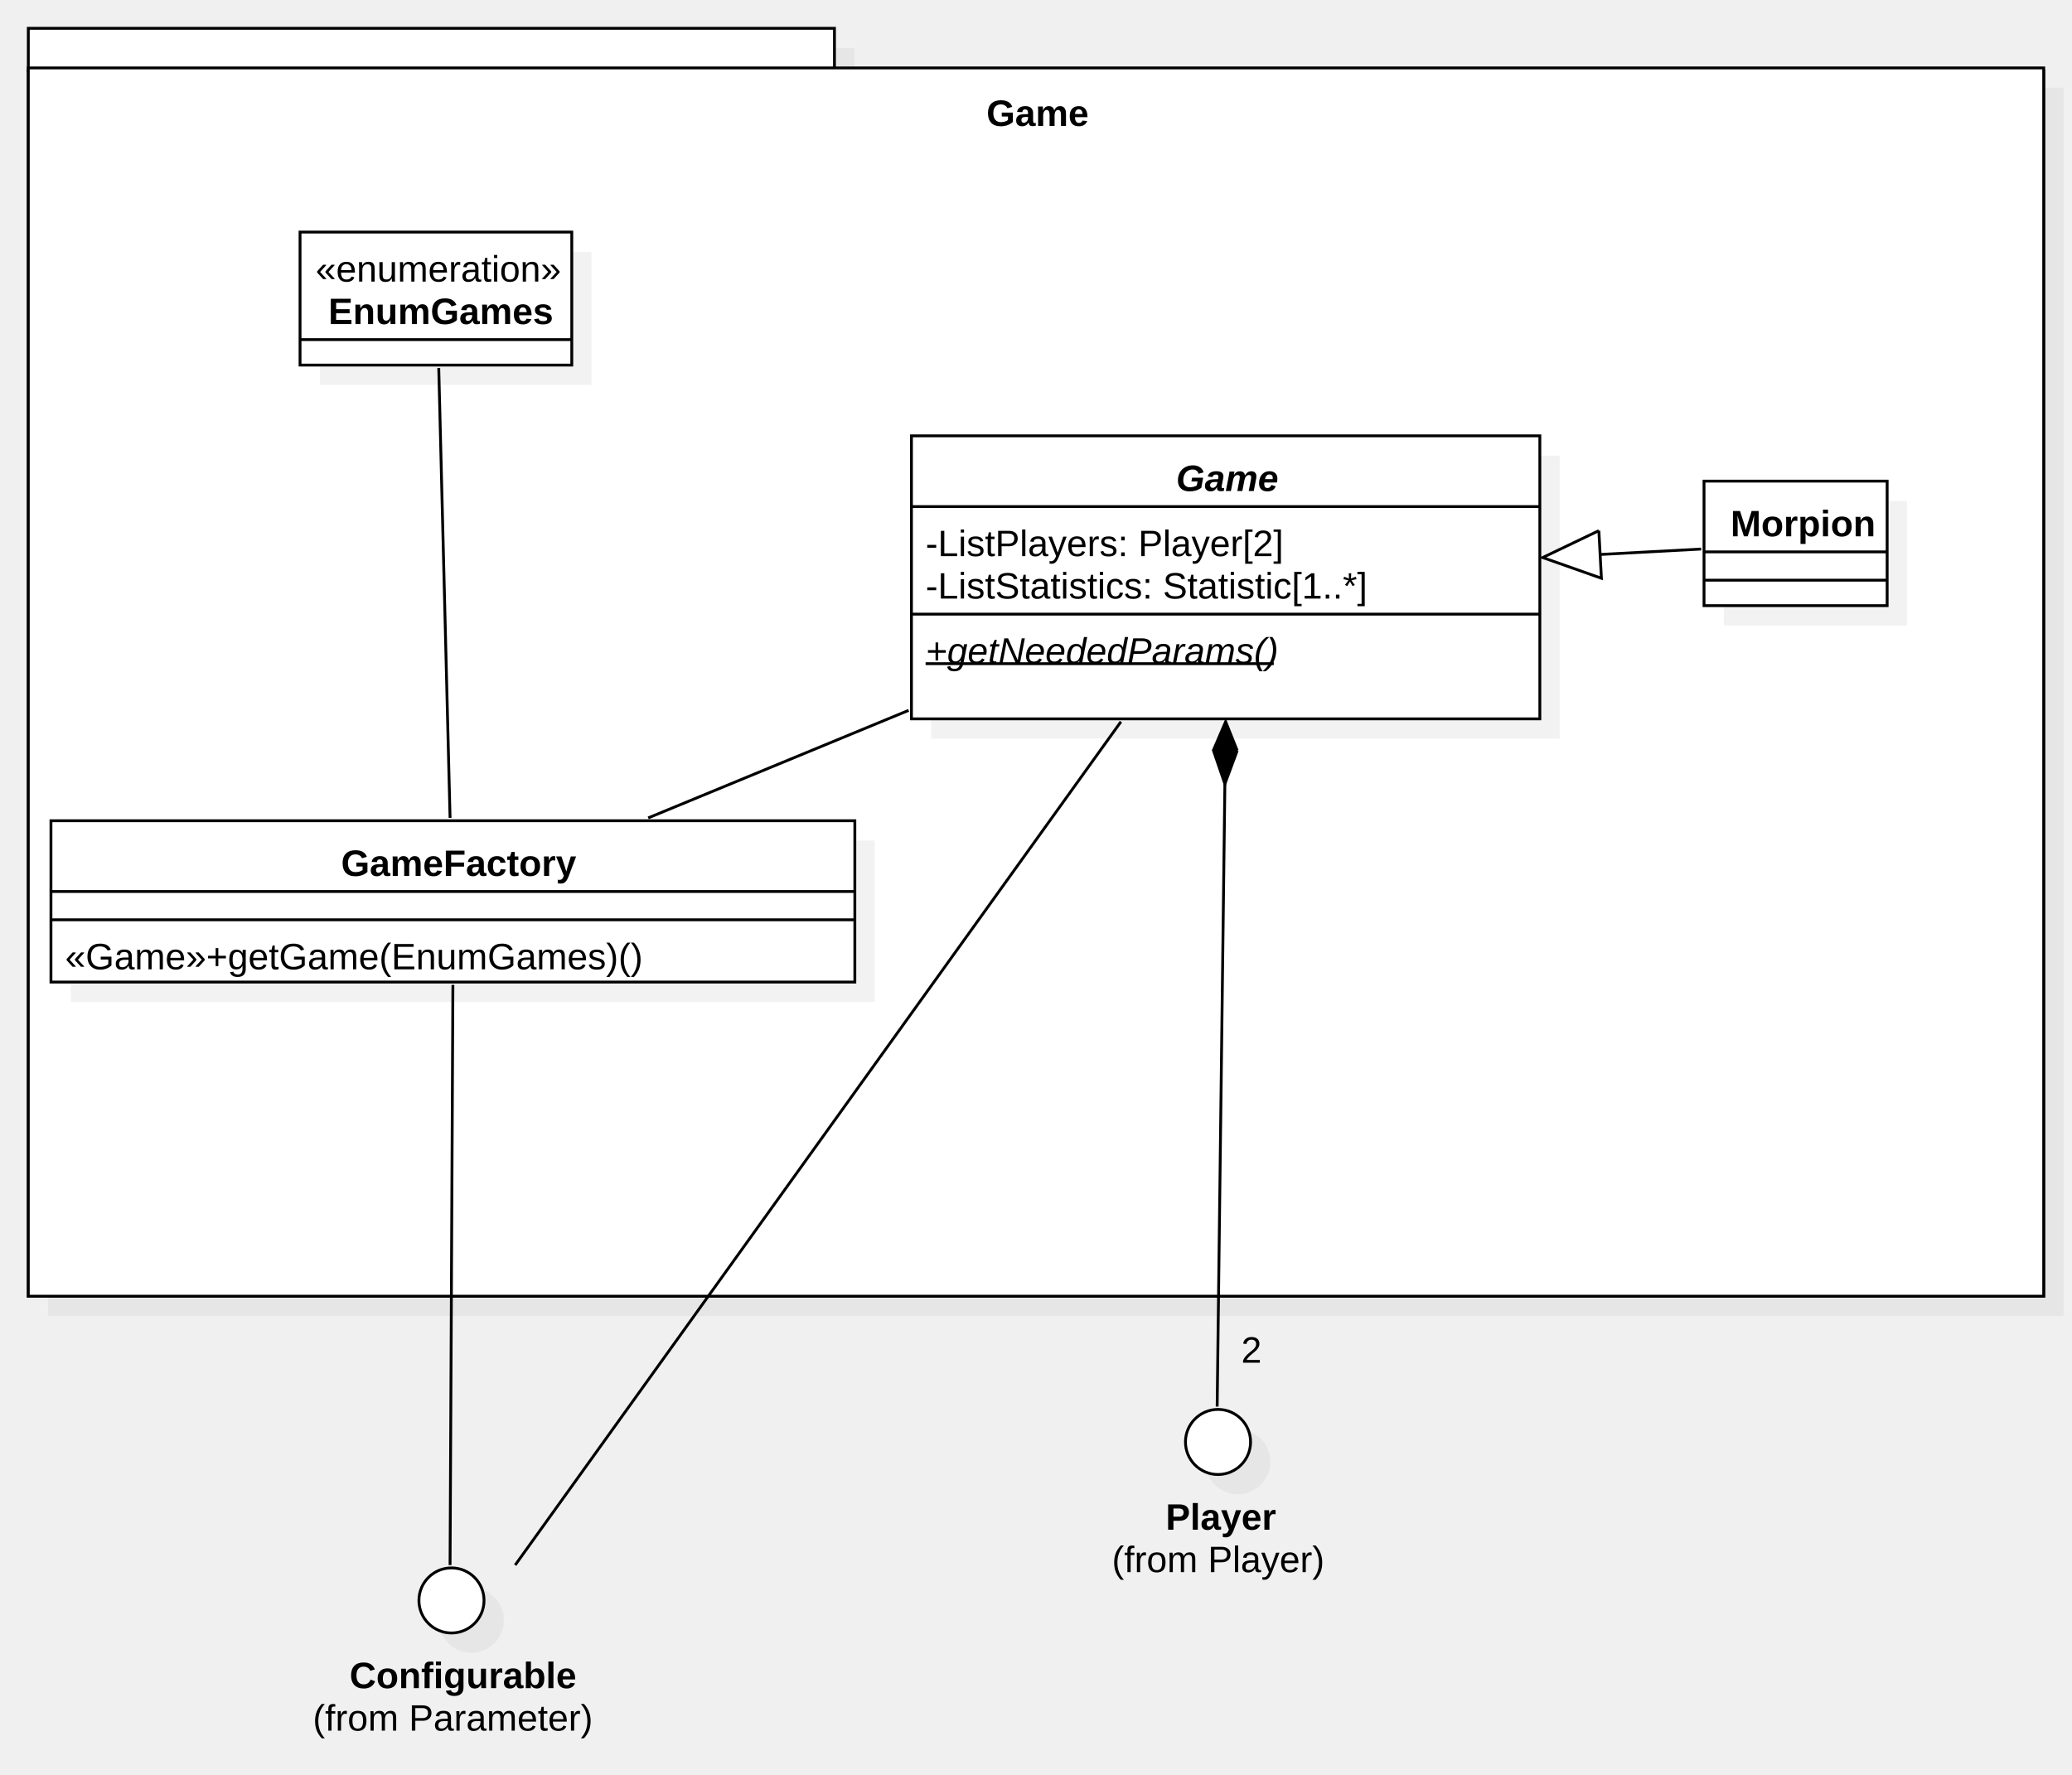
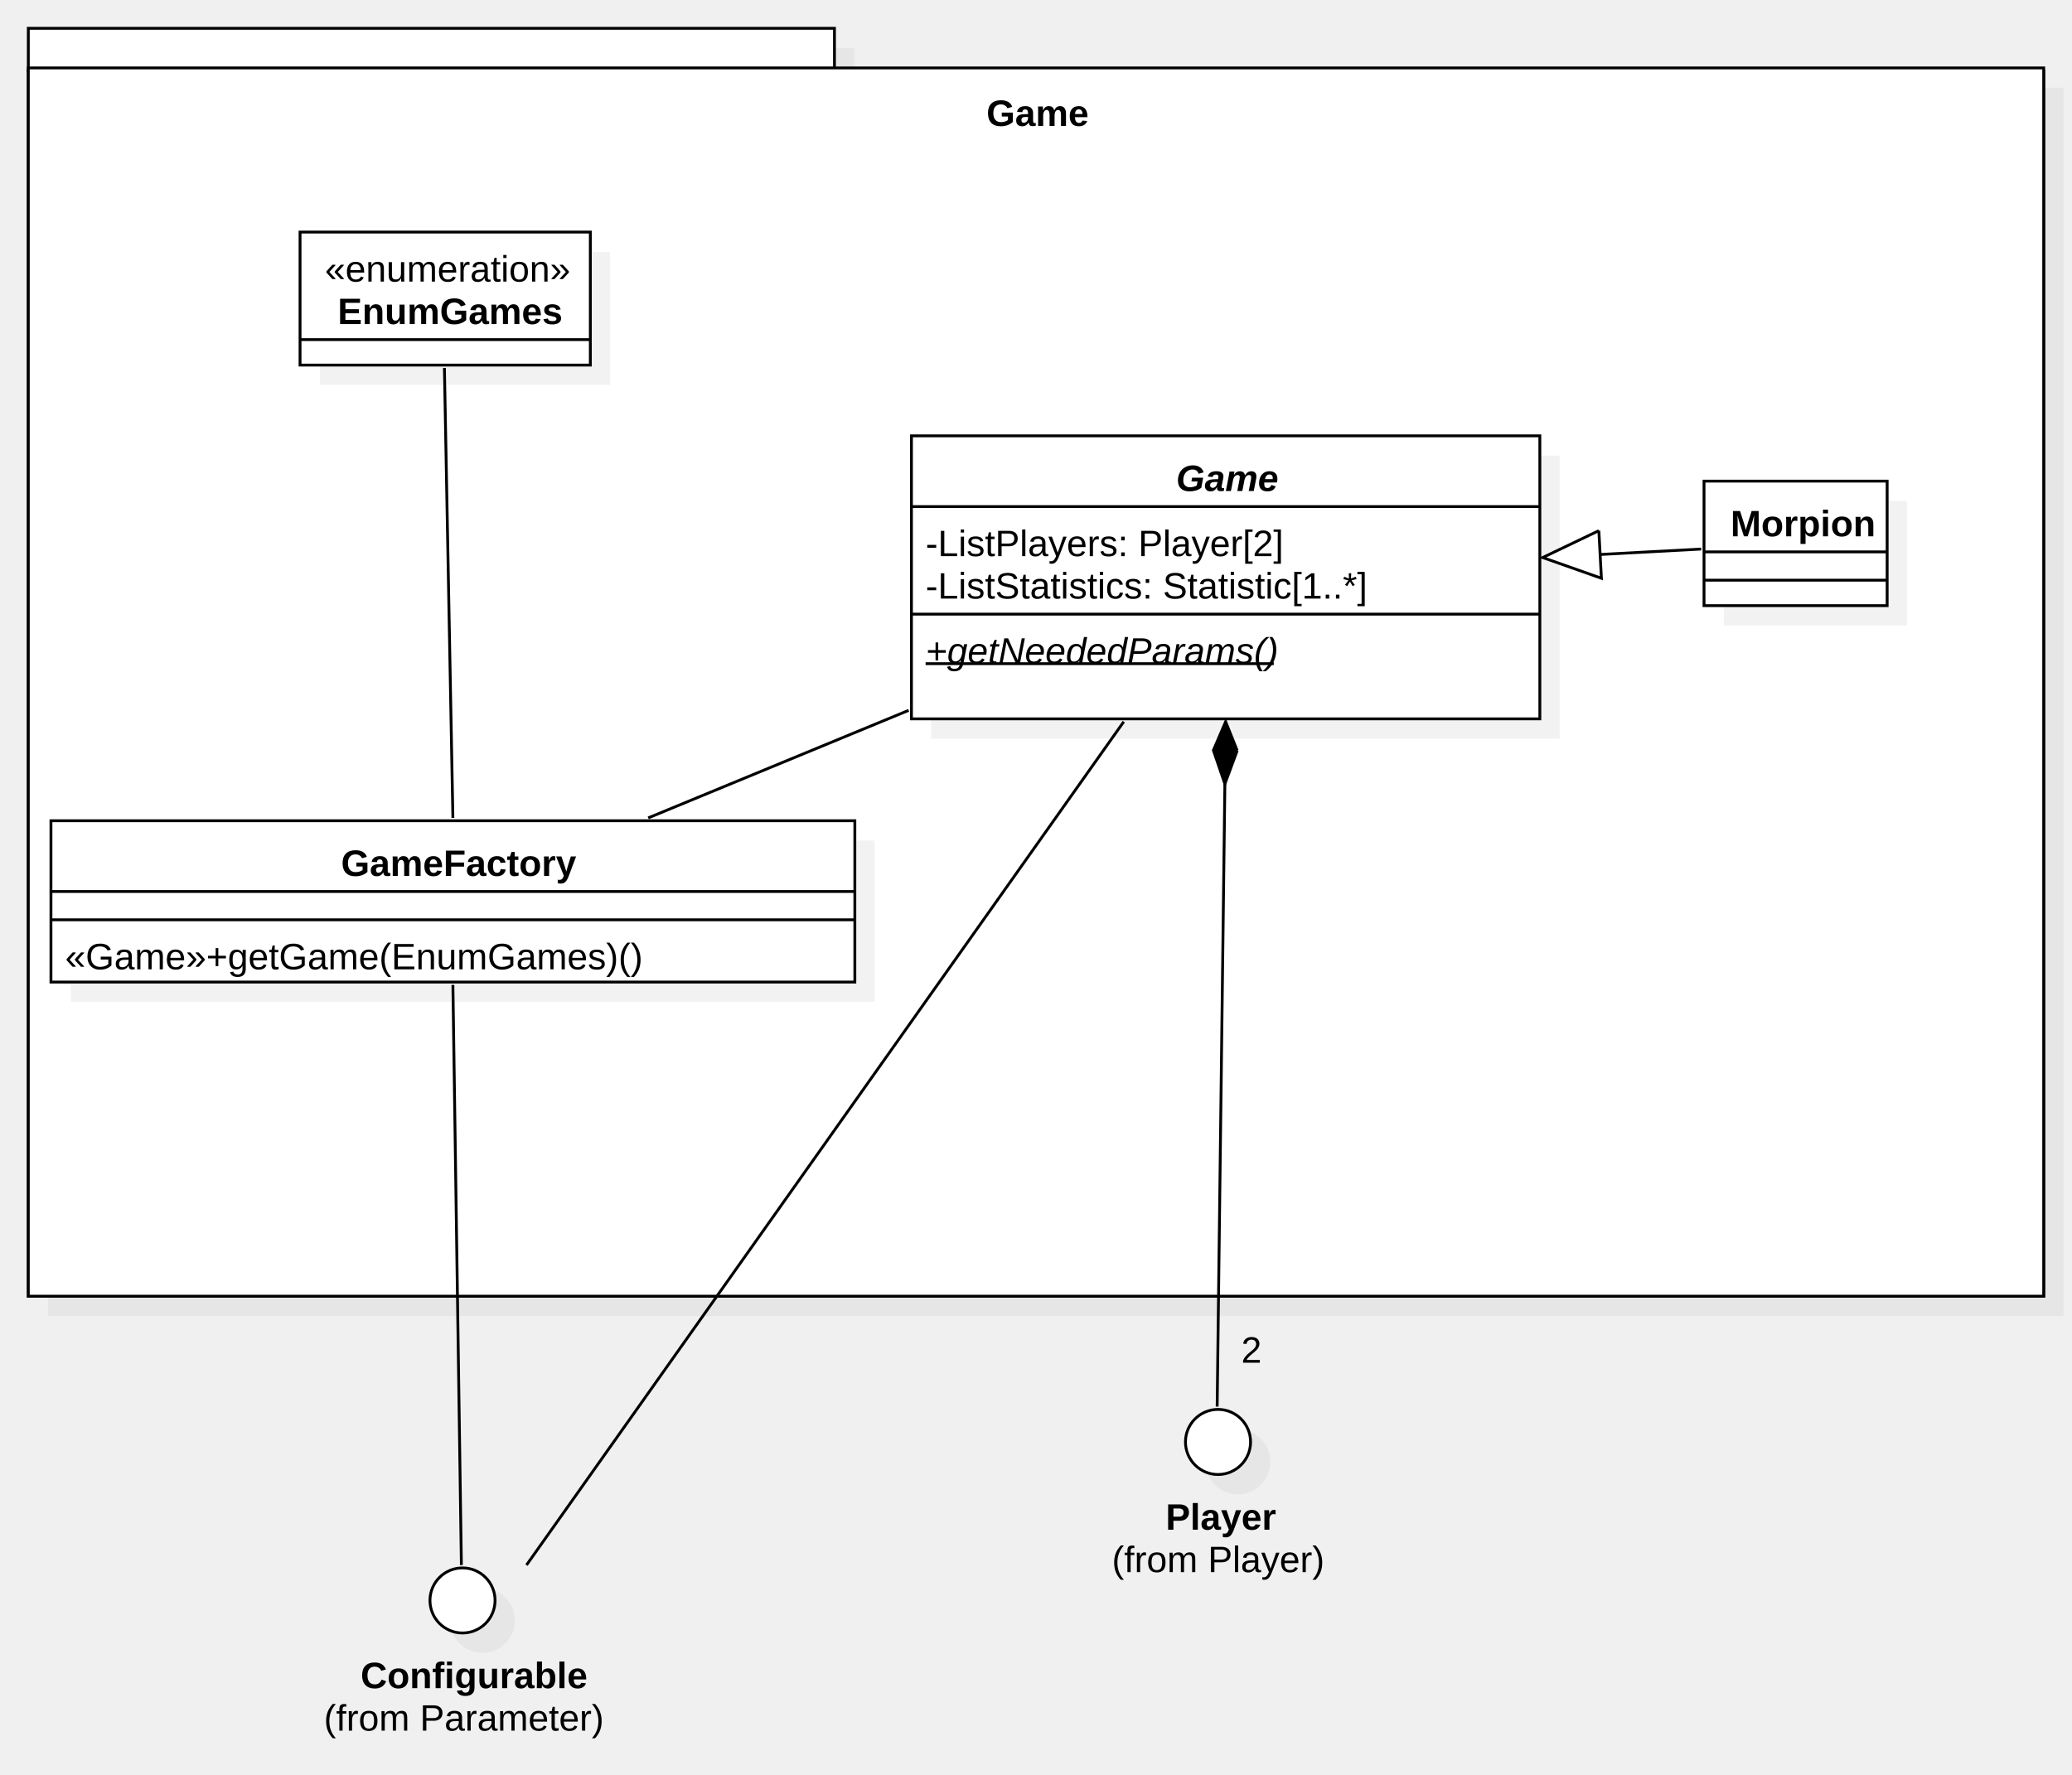
<svg xmlns="http://www.w3.org/2000/svg" version="1.1" width="732" height="627">
  <defs />
  <g>
    <g transform="translate(-38,-22) scale(1,1)">
      <rect fill="#C0C0C0" stroke="none" x="55" y="39" width="284.8" height="15" opacity="0.2" />
    </g>
    <g transform="translate(-38,-22) scale(1,1)">
      <rect fill="#C0C0C0" stroke="none" x="55" y="53" width="712" height="434" opacity="0.2" />
    </g>
    <g transform="translate(-38,-22) scale(1,1)">
      <rect fill="#ffffff" stroke="none" x="48" y="47" width="712" height="433" />
    </g>
    <g transform="translate(-38,-22) scale(1,1)">
      <path fill="none" stroke="#000000" d="M 48 47 L 760 47 L 760 480 L 48 480 L 48 47 Z Z" stroke-miterlimit="10" />
    </g>
    <g transform="translate(-38,-22) scale(1,1)">
      <rect fill="#ffffff" stroke="none" x="48" y="32" width="284.8" height="15" />
    </g>
    <g transform="translate(-38,-22) scale(1,1)">
      <path fill="none" stroke="#000000" d="M 48 32 L 332.8 32 L 332.8 47 L 48 47 L 48 32 Z Z" stroke-miterlimit="10" />
    </g>
    <g transform="translate(-38,-22) scale(1,1)">
      <rect fill="#ffffff" stroke="none" x="48" y="46" width="712" height="434" />
    </g>
    <g transform="translate(-38,-22) scale(1,1)">
      <path fill="none" stroke="#000000" d="M 48 46 L 760 46 L 760 480 L 48 480 L 48 46 Z Z" stroke-miterlimit="10" />
    </g>
    <g transform="translate(-38,-22) scale(1,1)">
      <g>
        <path fill="none" stroke="none" />
        <text fill="#000000" stroke="none" font-family="Arial" font-size="13px" font-style="normal" font-weight="bold" text-decoration="none" x="386.5" y="66.5">Game</text>
      </g>
    </g>
    <g transform="translate(-38,-22) scale(1,1)">
      <rect fill="#C0C0C0" stroke="none" x="367" y="183" width="222" height="100" opacity="0.2" />
    </g>
    <g transform="translate(-38,-22) scale(1,1)">
      <rect fill="#ffffff" stroke="none" x="360" y="176" width="222" height="100" />
    </g>
    <g transform="translate(-38,-22) scale(1,1)">
      <path fill="none" stroke="#000000" d="M 360 176 L 582 176 L 582 276 L 360 276 L 360 176 Z Z" stroke-miterlimit="10" />
    </g>
    <g transform="translate(-38,-22) scale(1,1)">
      <path fill="none" stroke="#000000" d="M 360 201 L 582 201" stroke-miterlimit="10" />
    </g>
    <g transform="translate(-38,-22) scale(1,1)">
      <path fill="none" stroke="#000000" d="M 360 239 L 582 239" stroke-miterlimit="10" />
    </g>
    <g transform="translate(-38,-22) scale(1,1)">
      <g>
        <path fill="none" stroke="none" />
        <text fill="#000000" stroke="none" font-family="Arial" font-size="13px" font-style="italic" font-weight="bold" text-decoration="none" x="453.5" y="195.5">Game</text>
      </g>
    </g>
    <g transform="translate(-38,-22) scale(1,1)">
      <g>
        <path fill="none" stroke="none" />
        <text fill="#000000" stroke="none" font-family="Arial" font-size="13px" font-style="normal" font-weight="normal" text-decoration="none" x="365" y="218.5">-ListPlayers: Player[2]</text>
      </g>
    </g>
    <g transform="translate(-38,-22) scale(1,1)">
      <g>
        <path fill="none" stroke="none" />
        <text fill="#000000" stroke="none" font-family="Arial" font-size="13px" font-style="normal" font-weight="normal" text-decoration="none" x="365" y="233.5">-ListStatistics: Statistic[1..*]</text>
      </g>
    </g>
    <g transform="translate(-38,-22) scale(1,1)">
      <g>
        <path fill="none" stroke="none" />
        <text fill="#000000" stroke="none" font-family="Arial" font-size="13px" font-style="italic" font-weight="normal" text-decoration="none" x="365" y="256.5">+getNeededParams()</text>
        <path fill="none" stroke="#000000" d="M 365 256.5 L 488 256.5" stroke-miterlimit="10" />
      </g>
    </g>
    <g transform="translate(-38,-22) scale(1,1)">
      <rect fill="#C0C0C0" stroke="none" x="647" y="199" width="64.694" height="44" opacity="0.2" />
    </g>
    <g transform="translate(-38,-22) scale(1,1)">
      <rect fill="#ffffff" stroke="none" x="640" y="192" width="64.694" height="44" />
    </g>
    <g transform="translate(-38,-22) scale(1,1)">
      <path fill="none" stroke="#000000" d="M 640 192 L 704.694 192 L 704.694 236 L 640 236 L 640 192 Z Z" stroke-miterlimit="10" />
    </g>
    <g transform="translate(-38,-22) scale(1,1)">
      <path fill="none" stroke="#000000" d="M 640 217 L 704.694 217" stroke-miterlimit="10" />
    </g>
    <g transform="translate(-38,-22) scale(1,1)">
      <path fill="none" stroke="#000000" d="M 640 227 L 704.694 227" stroke-miterlimit="10" />
    </g>
    <g transform="translate(-38,-22) scale(1,1)">
      <g>
        <path fill="none" stroke="none" />
        <text fill="#000000" stroke="none" font-family="Arial" font-size="13px" font-style="normal" font-weight="bold" text-decoration="none" x="649.347" y="211.5">Morpion</text>
      </g>
    </g>
    <g transform="translate(-38,-22) scale(1,1)">
      <path fill="none" stroke="#000000" d="M 639 216 L 583 219" stroke-miterlimit="10" />
    </g>
    <g transform="translate(-38,-22) scale(1,1)">
      <path fill="#FFFFFF" stroke="none" d="M 602.846 209.506 L 583 219 L 603.747 226.32" />
    </g>
    <g transform="translate(-38,-22) scale(1,1)">
      <path fill="none" stroke="#000000" d="M 602.846 209.506 L 583 219 L 603.747 226.32 L 602.846 209.506" stroke-miterlimit="10" />
    </g>
    <g transform="translate(-38,-22) scale(1,1)">
      <path fill="#C0C0C0" stroke="none" d="M 463.803 538.5 C 463.803 532.149 468.952 527 475.303 527 C 481.654 527 486.803 532.149 486.803 538.5 C 486.803 544.851 481.654 550 475.303 550 C 468.952 550 463.803 544.851 463.803 538.5 Z" opacity="0.2" />
    </g>
    <g transform="translate(-38,-22) scale(1,1)">
      <path fill="#ffffff" stroke="none" d="M 456.803 531.5 C 456.803 525.149 461.952 520 468.303 520 C 474.654 520 479.803 525.149 479.803 531.5 C 479.803 537.851 474.654 543 468.303 543 C 461.952 543 456.803 537.851 456.803 531.5 Z" />
    </g>
    <g transform="translate(-38,-22) scale(1,1)">
      <path fill="none" stroke="#000000" d="M 456.803 531.5 C 456.803 525.149 461.952 520 468.303 520 C 474.654 520 479.803 525.149 479.803 531.5 C 479.803 537.851 474.654 543 468.303 543 C 461.952 543 456.803 537.851 456.803 531.5 Z" stroke-miterlimit="10" />
    </g>
    <g transform="translate(-38,-22) scale(1,1)">
      <g>
        <path fill="none" stroke="none" />
        <text fill="#000000" stroke="none" font-family="Arial" font-size="13px" font-style="normal" font-weight="bold" text-decoration="none" x="449.803" y="562.5">Player</text>
      </g>
    </g>
    <g transform="translate(-38,-22) scale(1,1)">
      <g>
        <path fill="none" stroke="none" />
        <text fill="#000000" stroke="none" font-family="Arial" font-size="13px" font-style="normal" font-weight="normal" text-decoration="none" x="430.803" y="577.5">(from Player)</text>
      </g>
    </g>
    <g transform="translate(-38,-22) scale(1,1)">
      <path fill="none" stroke="#000000" d="M 468 519 L 471 277" stroke-miterlimit="10" />
    </g>
    <g transform="translate(-38,-22) scale(1,1)">
      <path fill="#000000" stroke="none" d="M 475.083 287.214 L 471 277 L 466.665 287.11 L 470.727 298.998" />
    </g>
    <g transform="translate(-38,-22) scale(1,1)">
      <path fill="none" stroke="#000000" d="M 475.083 287.214 L 471 277 L 466.665 287.11 L 470.727 298.998 L 475.083 287.214" stroke-miterlimit="10" />
    </g>
    <g transform="translate(-38,-22) scale(1,1)">
      <g>
        <path fill="none" stroke="none" />
        <text fill="#000000" stroke="none" font-family="Arial" font-size="13px" font-style="normal" font-weight="normal" text-decoration="none" x="476.5" y="503.5">2</text>
      </g>
    </g>
    <g transform="translate(-38,-22) scale(1,1)">
-       <rect fill="#C0C0C0" stroke="none" x="151" y="111" width="96" height="47" opacity="0.2" />
-     </g>
-     <g transform="translate(-38,-22) scale(1,1)">
-       <rect fill="#ffffff" stroke="none" x="144" y="104" width="96" height="47" />
-     </g>
-     <g transform="translate(-38,-22) scale(1,1)">
-       <path fill="none" stroke="#000000" d="M 144 104 L 240 104 L 240 151 L 144 151 L 144 104 Z Z" stroke-miterlimit="10" />
-     </g>
-     <g transform="translate(-38,-22) scale(1,1)">
-       <path fill="none" stroke="#000000" d="M 144 142 L 240 142" stroke-miterlimit="10" />
-     </g>
-     <g transform="translate(-38,-22) scale(1,1)">
-       <g>
-         <path fill="none" stroke="none" />
-         <text fill="#000000" stroke="none" font-family="Arial" font-size="13px" font-style="normal" font-weight="normal" text-decoration="none" x="149.5" y="121.5">«enumeration»</text>
-       </g>
-     </g>
-     <g transform="translate(-38,-22) scale(1,1)">
-       <g>
-         <path fill="none" stroke="none" />
-         <text fill="#000000" stroke="none" font-family="Arial" font-size="13px" font-style="normal" font-weight="bold" text-decoration="none" x="154" y="136.5">EnumGames</text>
+       <rect fill="#C0C0C0" stroke="none" x="151" y="111" width="102.552" height="47" opacity="0.2" />
+     </g>
+     <g transform="translate(-38,-22) scale(1,1)">
+       <rect fill="#ffffff" stroke="none" x="144" y="104" width="102.552" height="47" />
+     </g>
+     <g transform="translate(-38,-22) scale(1,1)">
+       <path fill="none" stroke="#000000" d="M 144 104 L 246.552 104 L 246.552 151 L 144 151 L 144 104 Z Z" stroke-miterlimit="10" />
+     </g>
+     <g transform="translate(-38,-22) scale(1,1)">
+       <path fill="none" stroke="#000000" d="M 144 142 L 246.552 142" stroke-miterlimit="10" />
+     </g>
+     <g transform="translate(-38,-22) scale(1,1)">
+       <g>
+         <path fill="none" stroke="none" />
+         <text fill="#000000" stroke="none" font-family="Arial" font-size="13px" font-style="normal" font-weight="normal" text-decoration="none" x="152.776" y="121.5">«enumeration»</text>
+       </g>
+     </g>
+     <g transform="translate(-38,-22) scale(1,1)">
+       <g>
+         <path fill="none" stroke="none" />
+         <text fill="#000000" stroke="none" font-family="Arial" font-size="13px" font-style="normal" font-weight="bold" text-decoration="none" x="157.276" y="136.5">EnumGames</text>
      </g>
    </g>
    <g transform="translate(-38,-22) scale(1,1)">
      <rect fill="#C0C0C0" stroke="none" x="63" y="319" width="284" height="57" opacity="0.2" />
    </g>
    <g transform="translate(-38,-22) scale(1,1)">
      <rect fill="#ffffff" stroke="none" x="56" y="312" width="284" height="57" />
    </g>
    <g transform="translate(-38,-22) scale(1,1)">
      <path fill="none" stroke="#000000" d="M 56 312 L 340 312 L 340 369 L 56 369 L 56 312 Z Z" stroke-miterlimit="10" />
    </g>
    <g transform="translate(-38,-22) scale(1,1)">
      <path fill="none" stroke="#000000" d="M 56 337 L 340 337" stroke-miterlimit="10" />
    </g>
    <g transform="translate(-38,-22) scale(1,1)">
      <path fill="none" stroke="#000000" d="M 56 347 L 340 347" stroke-miterlimit="10" />
    </g>
    <g transform="translate(-38,-22) scale(1,1)">
      <g>
        <path fill="none" stroke="none" />
        <text fill="#000000" stroke="none" font-family="Arial" font-size="13px" font-style="normal" font-weight="bold" text-decoration="none" x="158.5" y="331.5">GameFactory</text>
      </g>
    </g>
    <g transform="translate(-38,-22) scale(1,1)">
      <g>
        <path fill="none" stroke="none" />
        <text fill="#000000" stroke="none" font-family="Arial" font-size="13px" font-style="normal" font-weight="normal" text-decoration="none" x="61" y="364.5">«Game»+getGame(EnumGames)()</text>
      </g>
    </g>
    <g transform="translate(-38,-22) scale(1,1)">
      <path fill="none" stroke="#000000" d="M 267 311 L 359 273" stroke-miterlimit="10" />
    </g>
    <g transform="translate(-38,-22) scale(1,1)">
-       <path fill="none" stroke="#000000" d="M 197 311 L 193 152" stroke-miterlimit="10" />
-     </g>
-     <g transform="translate(-38,-22) scale(1,1)">
-       <path fill="#C0C0C0" stroke="none" d="M 193 594.5 C 193 588.149 198.149 583 204.5 583 C 210.851 583 216 588.149 216 594.5 C 216 600.851 210.851 606 204.5 606 C 198.149 606 193 600.851 193 594.5 Z" opacity="0.2" />
-     </g>
-     <g transform="translate(-38,-22) scale(1,1)">
-       <path fill="#ffffff" stroke="none" d="M 186 587.5 C 186 581.149 191.149 576 197.5 576 C 203.851 576 209 581.149 209 587.5 C 209 593.851 203.851 599 197.5 599 C 191.149 599 186 593.851 186 587.5 Z" />
-     </g>
-     <g transform="translate(-38,-22) scale(1,1)">
-       <path fill="none" stroke="#000000" d="M 186 587.5 C 186 581.149 191.149 576 197.5 576 C 203.851 576 209 581.149 209 587.5 C 209 593.851 203.851 599 197.5 599 C 191.149 599 186 593.851 186 587.5 Z" stroke-miterlimit="10" />
-     </g>
-     <g transform="translate(-38,-22) scale(1,1)">
-       <g>
-         <path fill="none" stroke="none" />
-         <text fill="#000000" stroke="none" font-family="Arial" font-size="13px" font-style="normal" font-weight="bold" text-decoration="none" x="161.5" y="618.5">Configurable</text>
-       </g>
-     </g>
-     <g transform="translate(-38,-22) scale(1,1)">
-       <g>
-         <path fill="none" stroke="none" />
-         <text fill="#000000" stroke="none" font-family="Arial" font-size="13px" font-style="normal" font-weight="normal" text-decoration="none" x="148.5" y="633.5">(from Parameter)</text>
-       </g>
-     </g>
-     <g transform="translate(-38,-22) scale(1,1)">
-       <path fill="none" stroke="#000000" d="M 198 370 L 197 575" stroke-miterlimit="10" />
-     </g>
-     <g transform="translate(-38,-22) scale(1,1)">
-       <path fill="none" stroke="#000000" d="M 220 575 L 434 277" stroke-miterlimit="10" />
+       <path fill="none" stroke="#000000" d="M 198 311 L 195 152" stroke-miterlimit="10" />
+     </g>
+     <g transform="translate(-38,-22) scale(1,1)">
+       <path fill="#C0C0C0" stroke="none" d="M 196.898 594.5 C 196.898 588.149 202.047 583 208.398 583 C 214.749 583 219.898 588.149 219.898 594.5 C 219.898 600.851 214.749 606 208.398 606 C 202.047 606 196.898 600.851 196.898 594.5 Z" opacity="0.2" />
+     </g>
+     <g transform="translate(-38,-22) scale(1,1)">
+       <path fill="#ffffff" stroke="none" d="M 189.898 587.5 C 189.898 581.149 195.047 576 201.398 576 C 207.749 576 212.898 581.149 212.898 587.5 C 212.898 593.851 207.749 599 201.398 599 C 195.047 599 189.898 593.851 189.898 587.5 Z" />
+     </g>
+     <g transform="translate(-38,-22) scale(1,1)">
+       <path fill="none" stroke="#000000" d="M 189.898 587.5 C 189.898 581.149 195.047 576 201.398 576 C 207.749 576 212.898 581.149 212.898 587.5 C 212.898 593.851 207.749 599 201.398 599 C 195.047 599 189.898 593.851 189.898 587.5 Z" stroke-miterlimit="10" />
+     </g>
+     <g transform="translate(-38,-22) scale(1,1)">
+       <g>
+         <path fill="none" stroke="none" />
+         <text fill="#000000" stroke="none" font-family="Arial" font-size="13px" font-style="normal" font-weight="bold" text-decoration="none" x="165.398" y="618.5">Configurable</text>
+       </g>
+     </g>
+     <g transform="translate(-38,-22) scale(1,1)">
+       <g>
+         <path fill="none" stroke="none" />
+         <text fill="#000000" stroke="none" font-family="Arial" font-size="13px" font-style="normal" font-weight="normal" text-decoration="none" x="152.398" y="633.5">(from Parameter)</text>
+       </g>
+     </g>
+     <g transform="translate(-38,-22) scale(1,1)">
+       <path fill="none" stroke="#000000" d="M 198 370 L 201 575" stroke-miterlimit="10" />
+     </g>
+     <g transform="translate(-38,-22) scale(1,1)">
+       <path fill="none" stroke="#000000" d="M 224 575 L 435 277" stroke-miterlimit="10" />
    </g>
  </g>
</svg>
